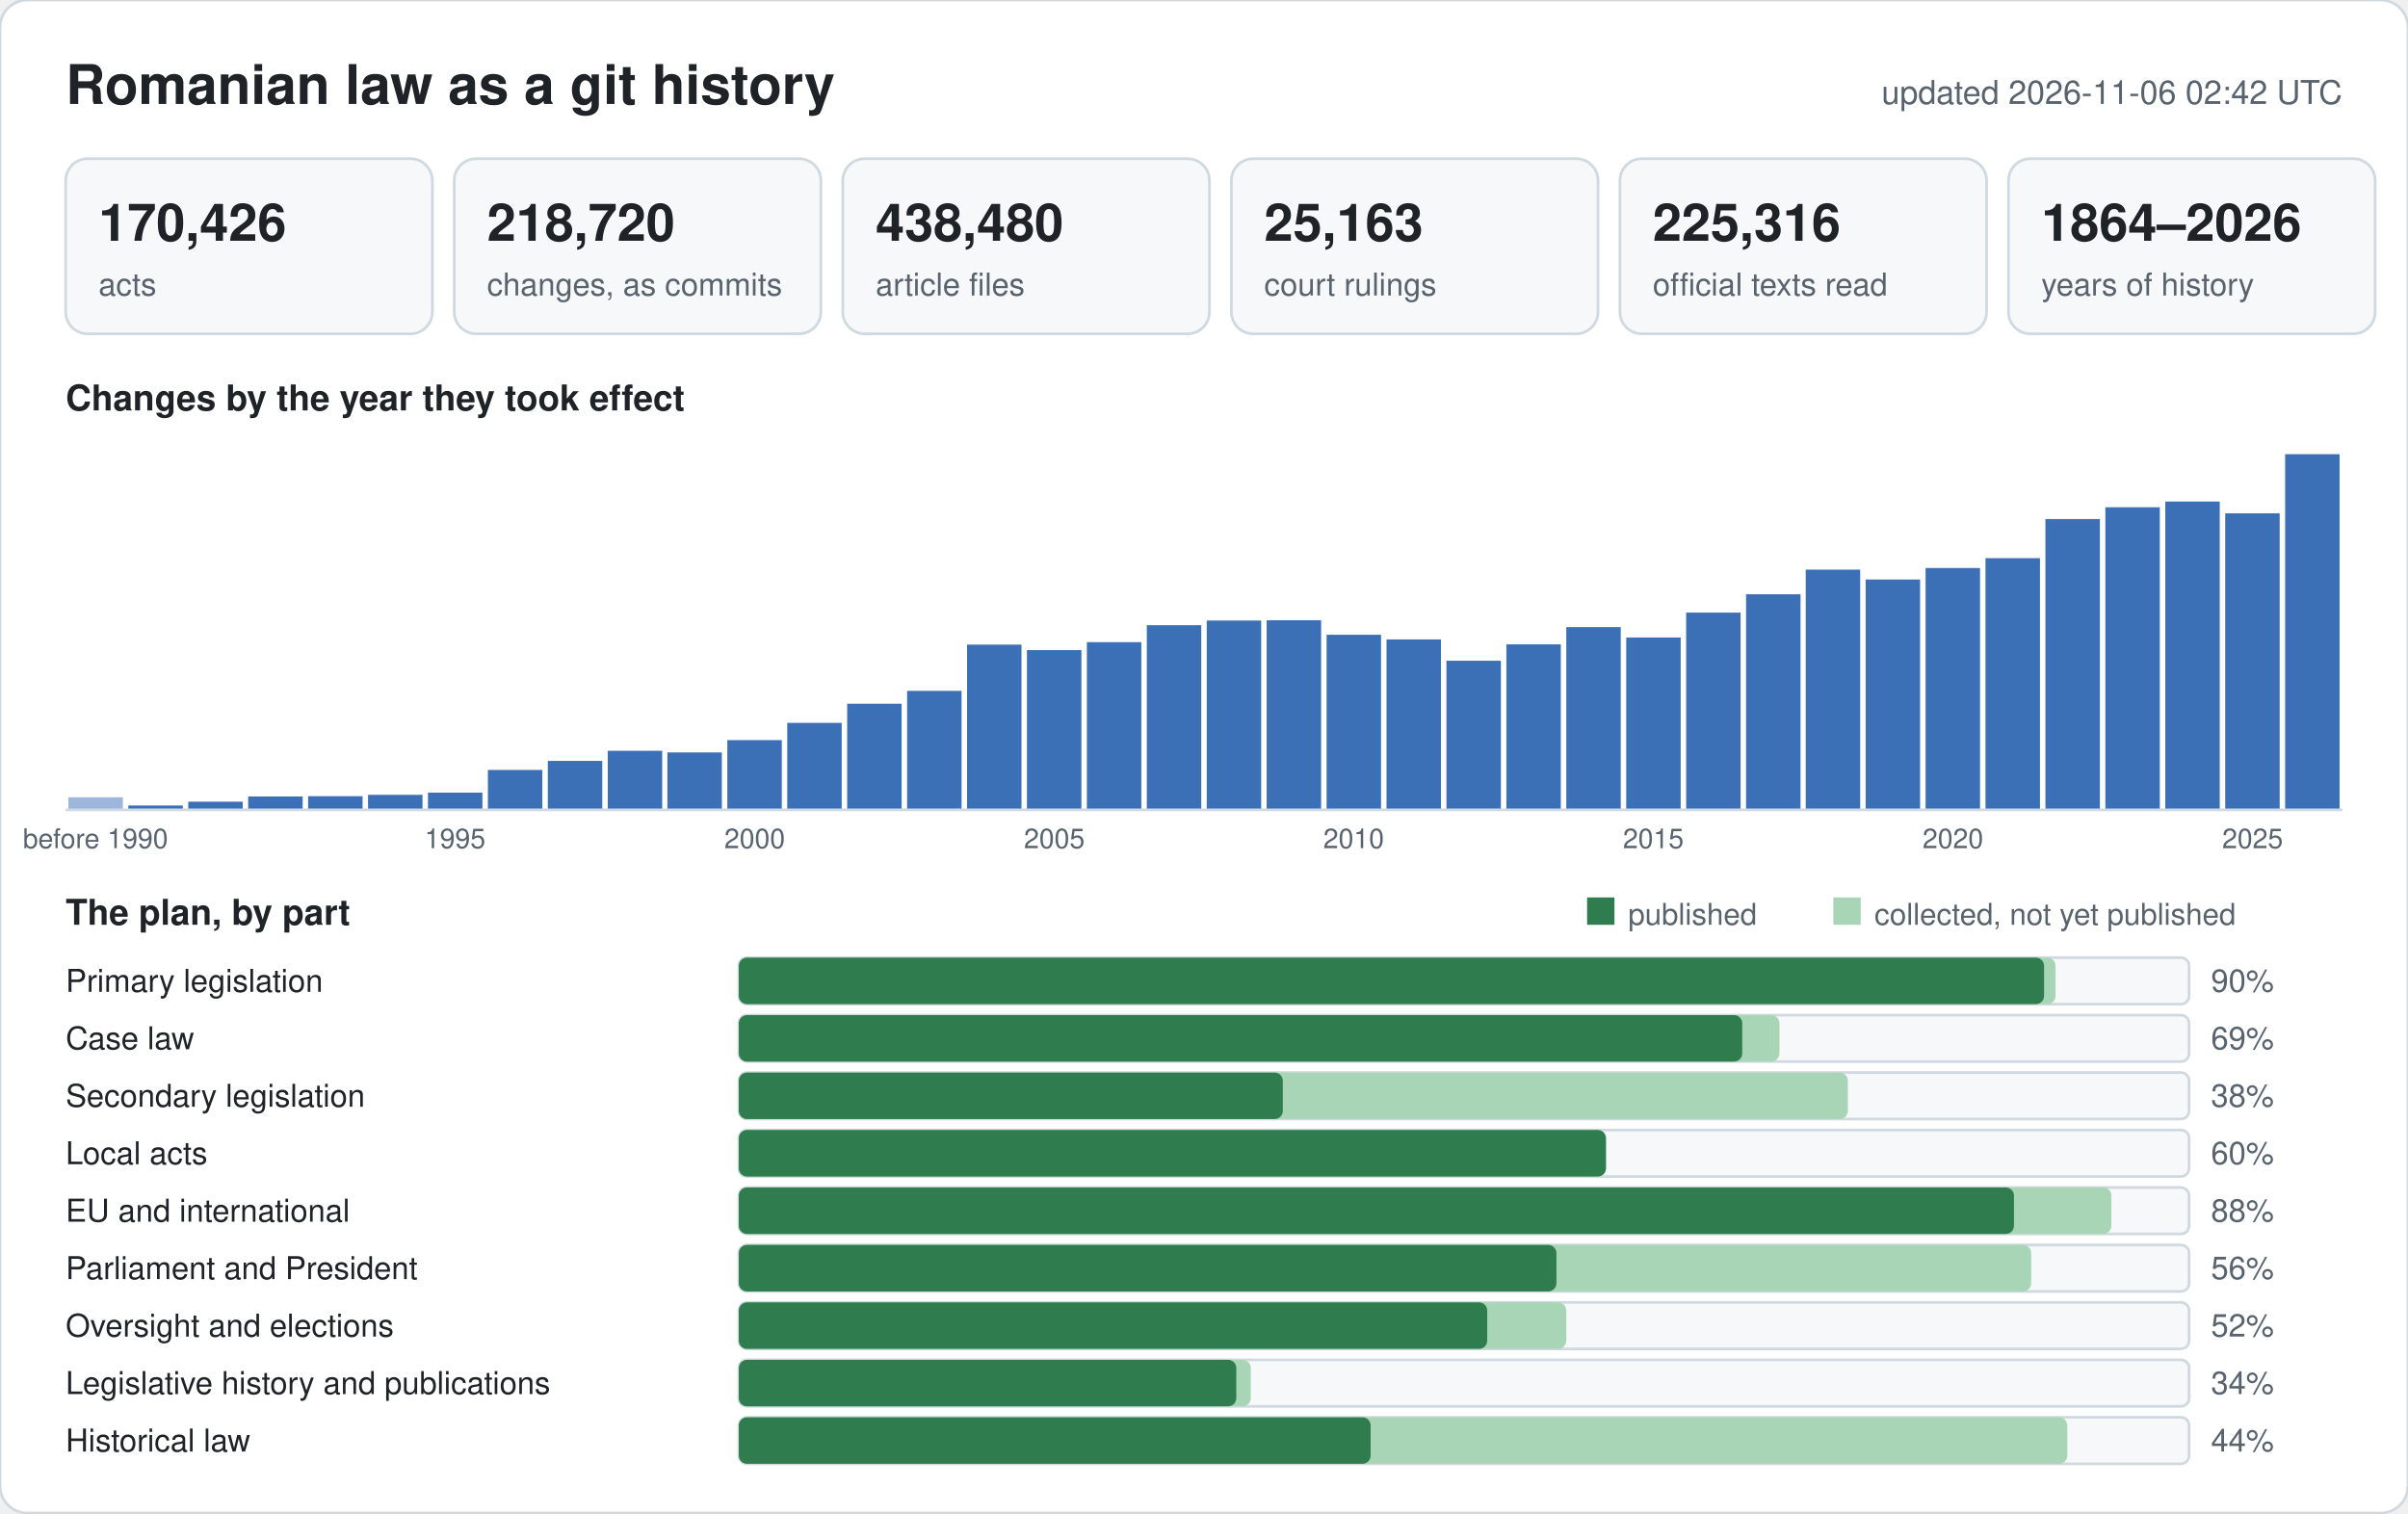
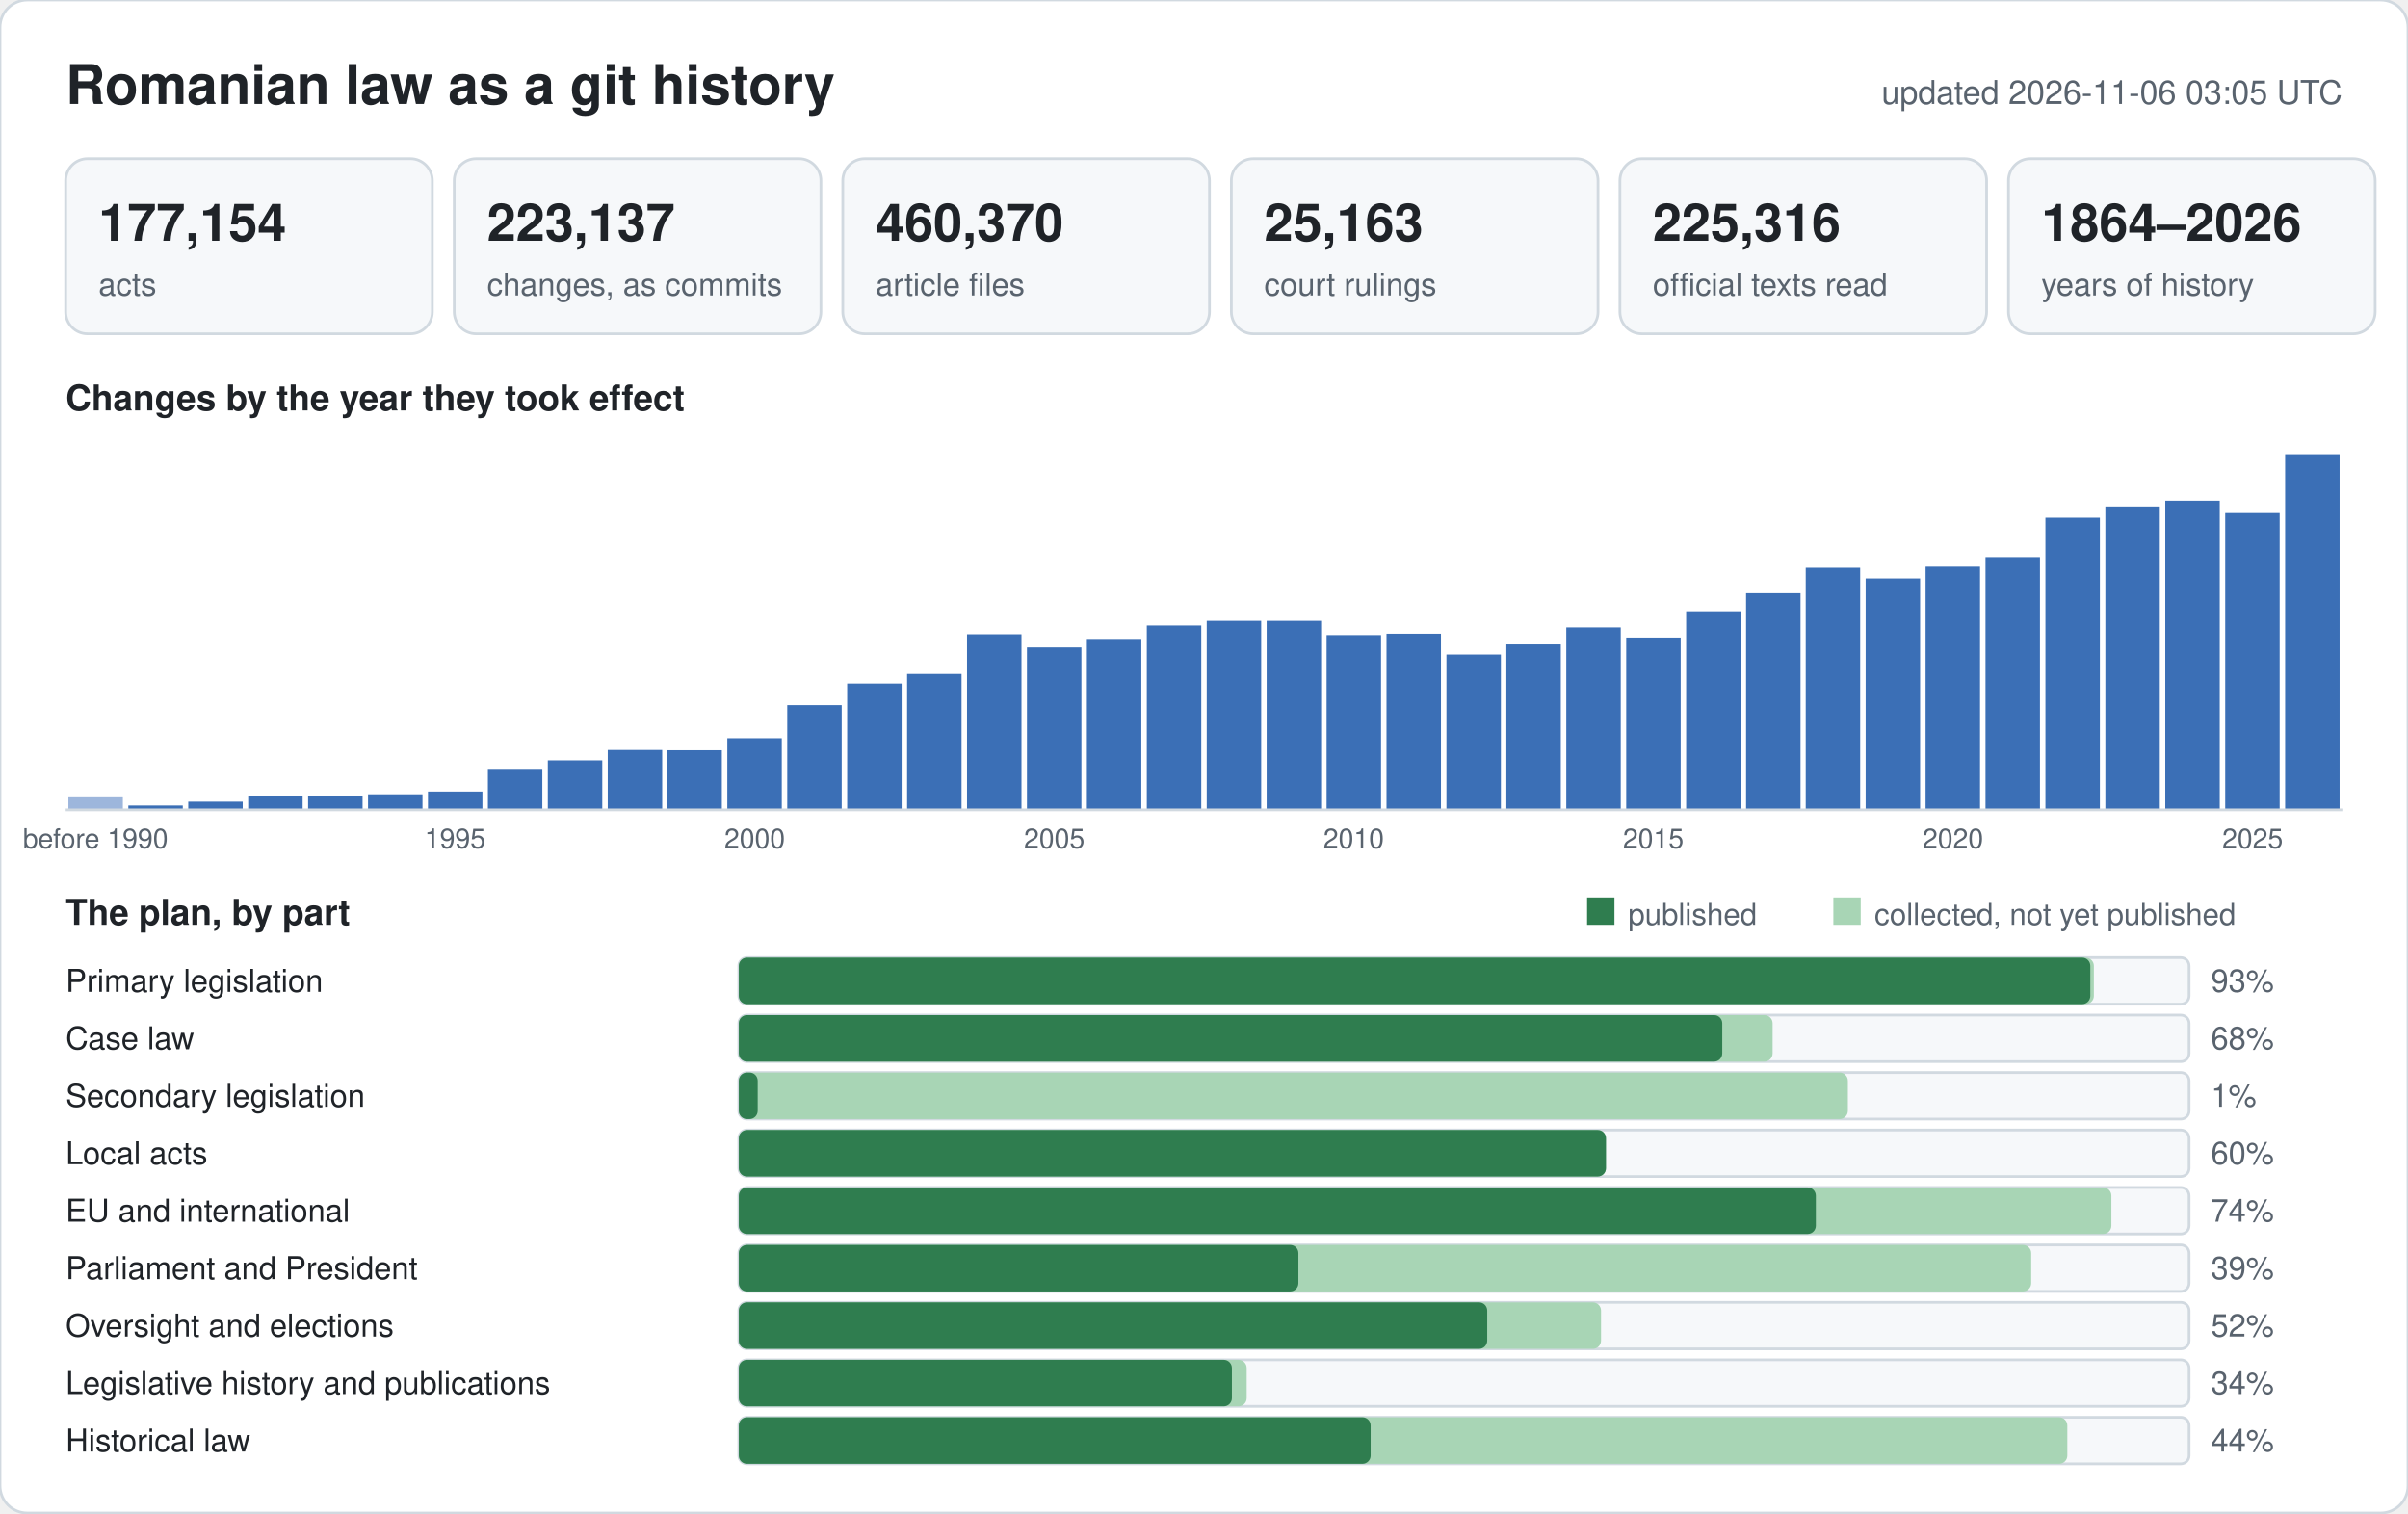
<svg xmlns="http://www.w3.org/2000/svg" width="880" height="553" viewBox="0 0 880 553" font-family="-apple-system,BlinkMacSystemFont,Segoe UI,Helvetica,Arial,sans-serif">
  <rect width="880" height="553" rx="10" fill="#ffffff" stroke="#d1d9e0" />
  <text x="24" y="38" font-size="20" font-weight="600" fill="#1f2328">Romanian law as a git history</text>
-   <text x="856" y="38" font-size="12" text-anchor="end" fill="#59636e">updated 2026-11-06 02:42 UTC</text>
+   <text x="856" y="38" font-size="12" text-anchor="end" fill="#59636e">updated 2026-11-06 03:05 UTC</text>
  <rect x="24" y="58" width="134" height="64" rx="8" fill="#f6f8fa" stroke="#d1d9e0" />
-   <text x="36" y="88" font-size="19" font-weight="600" fill="#1f2328">170,426</text>
+   <text x="36" y="88" font-size="19" font-weight="600" fill="#1f2328">177,154</text>
  <text x="36" y="108" font-size="11.5" fill="#59636e">acts</text>
  <rect x="166" y="58" width="134" height="64" rx="8" fill="#f6f8fa" stroke="#d1d9e0" />
-   <text x="178" y="88" font-size="19" font-weight="600" fill="#1f2328">218,720</text>
+   <text x="178" y="88" font-size="19" font-weight="600" fill="#1f2328">223,137</text>
  <text x="178" y="108" font-size="11.5" fill="#59636e">changes, as commits</text>
  <rect x="308" y="58" width="134" height="64" rx="8" fill="#f6f8fa" stroke="#d1d9e0" />
-   <text x="320" y="88" font-size="19" font-weight="600" fill="#1f2328">438,480</text>
+   <text x="320" y="88" font-size="19" font-weight="600" fill="#1f2328">460,370</text>
  <text x="320" y="108" font-size="11.5" fill="#59636e">article files</text>
  <rect x="450" y="58" width="134" height="64" rx="8" fill="#f6f8fa" stroke="#d1d9e0" />
  <text x="462" y="88" font-size="19" font-weight="600" fill="#1f2328">25,163</text>
  <text x="462" y="108" font-size="11.5" fill="#59636e">court rulings</text>
  <rect x="592" y="58" width="134" height="64" rx="8" fill="#f6f8fa" stroke="#d1d9e0" />
  <text x="604" y="88" font-size="19" font-weight="600" fill="#1f2328">225,316</text>
  <text x="604" y="108" font-size="11.5" fill="#59636e">official texts read</text>
  <rect x="734" y="58" width="134" height="64" rx="8" fill="#f6f8fa" stroke="#d1d9e0" />
  <text x="746" y="88" font-size="19" font-weight="600" fill="#1f2328">1864–2026</text>
  <text x="746" y="108" font-size="11.5" fill="#59636e">years of history</text>
  <text x="24" y="150" font-size="13" font-weight="600" fill="#1f2328">Changes by the year they took effect</text>
  <rect x="25.0" y="291.4" width="19.9" height="4.6" fill="#9db6dc" />
  <text x="34.9" y="310" font-size="10" text-anchor="middle" fill="#59636e">before 1990</text>
  <rect x="46.9" y="294.4" width="19.9" height="1.6" fill="#3b6fb6" />
  <rect x="68.8" y="293.0" width="19.9" height="3.0" fill="#3b6fb6" />
-   <rect x="90.7" y="291.1" width="19.9" height="4.9" fill="#3b6fb6" />
-   <rect x="112.6" y="291.0" width="19.9" height="5.0" fill="#3b6fb6" />
-   <rect x="134.5" y="290.5" width="19.9" height="5.5" fill="#3b6fb6" />
-   <rect x="156.4" y="289.7" width="19.9" height="6.3" fill="#3b6fb6" />
+   <rect x="90.7" y="291.0" width="19.9" height="5.0" fill="#3b6fb6" />
+   <rect x="112.6" y="290.9" width="19.9" height="5.1" fill="#3b6fb6" />
+   <rect x="134.5" y="290.3" width="19.9" height="5.7" fill="#3b6fb6" />
+   <rect x="156.4" y="289.3" width="19.9" height="6.7" fill="#3b6fb6" />
  <text x="166.3" y="310" font-size="10" text-anchor="middle" fill="#59636e">1995</text>
-   <rect x="178.3" y="281.4" width="19.9" height="14.6" fill="#3b6fb6" />
-   <rect x="200.2" y="278.1" width="19.9" height="17.9" fill="#3b6fb6" />
-   <rect x="222.1" y="274.4" width="19.9" height="21.6" fill="#3b6fb6" />
-   <rect x="243.9" y="275.0" width="19.9" height="21.0" fill="#3b6fb6" />
-   <rect x="265.8" y="270.5" width="19.9" height="25.5" fill="#3b6fb6" />
+   <rect x="178.3" y="281.0" width="19.9" height="15.0" fill="#3b6fb6" />
+   <rect x="200.2" y="277.9" width="19.9" height="18.1" fill="#3b6fb6" />
+   <rect x="222.1" y="274.1" width="19.9" height="21.9" fill="#3b6fb6" />
+   <rect x="243.9" y="274.2" width="19.9" height="21.8" fill="#3b6fb6" />
+   <rect x="265.8" y="269.8" width="19.9" height="26.2" fill="#3b6fb6" />
  <text x="275.8" y="310" font-size="10" text-anchor="middle" fill="#59636e">2000</text>
-   <rect x="287.7" y="264.2" width="19.9" height="31.8" fill="#3b6fb6" />
-   <rect x="309.6" y="257.2" width="19.9" height="38.8" fill="#3b6fb6" />
-   <rect x="331.5" y="252.5" width="19.9" height="43.5" fill="#3b6fb6" />
-   <rect x="353.4" y="235.6" width="19.9" height="60.4" fill="#3b6fb6" />
-   <rect x="375.3" y="237.6" width="19.9" height="58.4" fill="#3b6fb6" />
+   <rect x="287.7" y="257.7" width="19.9" height="38.3" fill="#3b6fb6" />
+   <rect x="309.6" y="249.8" width="19.9" height="46.2" fill="#3b6fb6" />
+   <rect x="331.5" y="246.3" width="19.9" height="49.7" fill="#3b6fb6" />
+   <rect x="353.4" y="231.8" width="19.9" height="64.2" fill="#3b6fb6" />
+   <rect x="375.3" y="236.6" width="19.9" height="59.4" fill="#3b6fb6" />
  <text x="385.3" y="310" font-size="10" text-anchor="middle" fill="#59636e">2005</text>
-   <rect x="397.2" y="234.7" width="19.9" height="61.3" fill="#3b6fb6" />
-   <rect x="419.1" y="228.5" width="19.9" height="67.5" fill="#3b6fb6" />
-   <rect x="441.0" y="226.8" width="19.9" height="69.2" fill="#3b6fb6" />
-   <rect x="462.9" y="226.7" width="19.9" height="69.3" fill="#3b6fb6" />
-   <rect x="484.8" y="232.0" width="19.9" height="64.0" fill="#3b6fb6" />
+   <rect x="397.2" y="233.5" width="19.9" height="62.5" fill="#3b6fb6" />
+   <rect x="419.1" y="228.6" width="19.9" height="67.4" fill="#3b6fb6" />
+   <rect x="441.0" y="226.9" width="19.9" height="69.1" fill="#3b6fb6" />
+   <rect x="462.9" y="226.9" width="19.9" height="69.1" fill="#3b6fb6" />
+   <rect x="484.8" y="232.1" width="19.9" height="63.9" fill="#3b6fb6" />
  <text x="494.7" y="310" font-size="10" text-anchor="middle" fill="#59636e">2010</text>
-   <rect x="506.7" y="233.7" width="19.9" height="62.3" fill="#3b6fb6" />
-   <rect x="528.6" y="241.5" width="19.9" height="54.5" fill="#3b6fb6" />
+   <rect x="506.7" y="231.6" width="19.9" height="64.4" fill="#3b6fb6" />
+   <rect x="528.6" y="239.2" width="19.9" height="56.8" fill="#3b6fb6" />
  <rect x="550.5" y="235.5" width="19.9" height="60.5" fill="#3b6fb6" />
-   <rect x="572.4" y="229.2" width="19.9" height="66.8" fill="#3b6fb6" />
+   <rect x="572.4" y="229.3" width="19.9" height="66.7" fill="#3b6fb6" />
  <rect x="594.3" y="233.0" width="19.9" height="63.0" fill="#3b6fb6" />
  <text x="604.2" y="310" font-size="10" text-anchor="middle" fill="#59636e">2015</text>
-   <rect x="616.2" y="223.9" width="19.9" height="72.1" fill="#3b6fb6" />
-   <rect x="638.1" y="217.2" width="19.9" height="78.8" fill="#3b6fb6" />
-   <rect x="659.9" y="208.2" width="19.9" height="87.8" fill="#3b6fb6" />
-   <rect x="681.8" y="211.8" width="19.9" height="84.2" fill="#3b6fb6" />
-   <rect x="703.7" y="207.6" width="19.9" height="88.4" fill="#3b6fb6" />
+   <rect x="616.2" y="223.4" width="19.9" height="72.6" fill="#3b6fb6" />
+   <rect x="638.1" y="216.8" width="19.9" height="79.2" fill="#3b6fb6" />
+   <rect x="659.9" y="207.5" width="19.9" height="88.5" fill="#3b6fb6" />
+   <rect x="681.8" y="211.4" width="19.9" height="84.6" fill="#3b6fb6" />
+   <rect x="703.7" y="207.1" width="19.9" height="88.9" fill="#3b6fb6" />
  <text x="713.7" y="310" font-size="10" text-anchor="middle" fill="#59636e">2020</text>
-   <rect x="725.6" y="204.0" width="19.9" height="92.0" fill="#3b6fb6" />
-   <rect x="747.5" y="189.7" width="19.9" height="106.3" fill="#3b6fb6" />
-   <rect x="769.4" y="185.4" width="19.9" height="110.6" fill="#3b6fb6" />
-   <rect x="791.3" y="183.3" width="19.9" height="112.7" fill="#3b6fb6" />
-   <rect x="813.2" y="187.6" width="19.9" height="108.4" fill="#3b6fb6" />
+   <rect x="725.6" y="203.6" width="19.9" height="92.4" fill="#3b6fb6" />
+   <rect x="747.5" y="189.2" width="19.9" height="106.8" fill="#3b6fb6" />
+   <rect x="769.4" y="185.1" width="19.9" height="110.9" fill="#3b6fb6" />
+   <rect x="791.3" y="183.0" width="19.9" height="113.0" fill="#3b6fb6" />
+   <rect x="813.2" y="187.5" width="19.9" height="108.5" fill="#3b6fb6" />
  <text x="823.2" y="310" font-size="10" text-anchor="middle" fill="#59636e">2025</text>
  <rect x="835.1" y="166.0" width="19.9" height="130.0" fill="#3b6fb6" />
  <line x1="24" y1="296" x2="856" y2="296" stroke="#d1d9e0" />
  <text x="24" y="338" font-size="13" font-weight="600" fill="#1f2328">The plan, by part</text>
  <rect x="580" y="328" width="10" height="10" fill="#2f7d4f" />
  <text x="595" y="338" font-size="11" fill="#59636e">published</text>
  <rect x="670" y="328" width="10" height="10" fill="#a8d5b5" />
  <text x="685" y="338" font-size="11" fill="#59636e">collected, not yet published</text>
  <text x="24" y="362.5" font-size="11.5" fill="#1f2328">Primary legislation</text>
  <rect x="270" y="350" width="530" height="17" rx="3" fill="#f6f8fa" stroke="#d1d9e0" />
-   <rect x="270" y="350" width="481.2" height="17" rx="3" fill="#a8d5b5" />
-   <rect x="270" y="350" width="477.0" height="17" rx="3" fill="#2f7d4f" />
-   <text x="808" y="362.5" font-size="11.5" fill="#59636e">90%</text>
+   <rect x="270" y="350" width="495.2" height="17" rx="3" fill="#a8d5b5" />
+   <rect x="270" y="350" width="493.9" height="17" rx="3" fill="#2f7d4f" />
+   <text x="808" y="362.5" font-size="11.5" fill="#59636e">93%</text>
  <text x="24" y="383.5" font-size="11.5" fill="#1f2328">Case law</text>
  <rect x="270" y="371" width="530" height="17" rx="3" fill="#f6f8fa" stroke="#d1d9e0" />
-   <rect x="270" y="371" width="380.3" height="17" rx="3" fill="#a8d5b5" />
-   <rect x="270" y="371" width="366.7" height="17" rx="3" fill="#2f7d4f" />
-   <text x="808" y="383.5" font-size="11.5" fill="#59636e">69%</text>
+   <rect x="270" y="371" width="377.8" height="17" rx="3" fill="#a8d5b5" />
+   <rect x="270" y="371" width="359.4" height="17" rx="3" fill="#2f7d4f" />
+   <text x="808" y="383.5" font-size="11.5" fill="#59636e">68%</text>
  <text x="24" y="404.5" font-size="11.5" fill="#1f2328">Secondary legislation</text>
  <rect x="270" y="392" width="530" height="17" rx="3" fill="#f6f8fa" stroke="#d1d9e0" />
  <rect x="270" y="392" width="405.3" height="17" rx="3" fill="#a8d5b5" />
-   <rect x="270" y="392" width="198.8" height="17" rx="3" fill="#2f7d4f" />
-   <text x="808" y="404.5" font-size="11.5" fill="#59636e">38%</text>
+   <rect x="270" y="392" width="6.9" height="17" rx="3" fill="#2f7d4f" />
+   <text x="808" y="404.5" font-size="11.5" fill="#59636e">1%</text>
  <text x="24" y="425.5" font-size="11.5" fill="#1f2328">Local acts</text>
  <rect x="270" y="413" width="530" height="17" rx="3" fill="#f6f8fa" stroke="#d1d9e0" />
  <rect x="270" y="413" width="316.9" height="17" rx="3" fill="#a8d5b5" />
  <rect x="270" y="413" width="316.9" height="17" rx="3" fill="#2f7d4f" />
  <text x="808" y="425.5" font-size="11.5" fill="#59636e">60%</text>
  <text x="24" y="446.5" font-size="11.5" fill="#1f2328">EU and international</text>
  <rect x="270" y="434" width="530" height="17" rx="3" fill="#f6f8fa" stroke="#d1d9e0" />
  <rect x="270" y="434" width="501.6" height="17" rx="3" fill="#a8d5b5" />
-   <rect x="270" y="434" width="466.0" height="17" rx="3" fill="#2f7d4f" />
-   <text x="808" y="446.5" font-size="11.5" fill="#59636e">88%</text>
+   <rect x="270" y="434" width="393.6" height="17" rx="3" fill="#2f7d4f" />
+   <text x="808" y="446.5" font-size="11.5" fill="#59636e">74%</text>
  <text x="24" y="467.5" font-size="11.5" fill="#1f2328">Parliament and President</text>
  <rect x="270" y="455" width="530" height="17" rx="3" fill="#f6f8fa" stroke="#d1d9e0" />
  <rect x="270" y="455" width="472.3" height="17" rx="3" fill="#a8d5b5" />
-   <rect x="270" y="455" width="298.8" height="17" rx="3" fill="#2f7d4f" />
-   <text x="808" y="467.5" font-size="11.5" fill="#59636e">56%</text>
+   <rect x="270" y="455" width="204.5" height="17" rx="3" fill="#2f7d4f" />
+   <text x="808" y="467.5" font-size="11.5" fill="#59636e">39%</text>
  <text x="24" y="488.5" font-size="11.5" fill="#1f2328">Oversight and elections</text>
  <rect x="270" y="476" width="530" height="17" rx="3" fill="#f6f8fa" stroke="#d1d9e0" />
-   <rect x="270" y="476" width="302.4" height="17" rx="3" fill="#a8d5b5" />
+   <rect x="270" y="476" width="315.1" height="17" rx="3" fill="#a8d5b5" />
  <rect x="270" y="476" width="273.5" height="17" rx="3" fill="#2f7d4f" />
  <text x="808" y="488.5" font-size="11.5" fill="#59636e">52%</text>
  <text x="24" y="509.5" font-size="11.5" fill="#1f2328">Legislative history and publications</text>
  <rect x="270" y="497" width="530" height="17" rx="3" fill="#f6f8fa" stroke="#d1d9e0" />
-   <rect x="270" y="497" width="187.1" height="17" rx="3" fill="#a8d5b5" />
-   <rect x="270" y="497" width="181.8" height="17" rx="3" fill="#2f7d4f" />
+   <rect x="270" y="497" width="185.6" height="17" rx="3" fill="#a8d5b5" />
+   <rect x="270" y="497" width="180.2" height="17" rx="3" fill="#2f7d4f" />
  <text x="808" y="509.5" font-size="11.5" fill="#59636e">34%</text>
  <text x="24" y="530.5" font-size="11.5" fill="#1f2328">Historical law</text>
  <rect x="270" y="518" width="530" height="17" rx="3" fill="#f6f8fa" stroke="#d1d9e0" />
  <rect x="270" y="518" width="485.5" height="17" rx="3" fill="#a8d5b5" />
  <rect x="270" y="518" width="230.9" height="17" rx="3" fill="#2f7d4f" />
  <text x="808" y="530.5" font-size="11.5" fill="#59636e">44%</text>
</svg>
